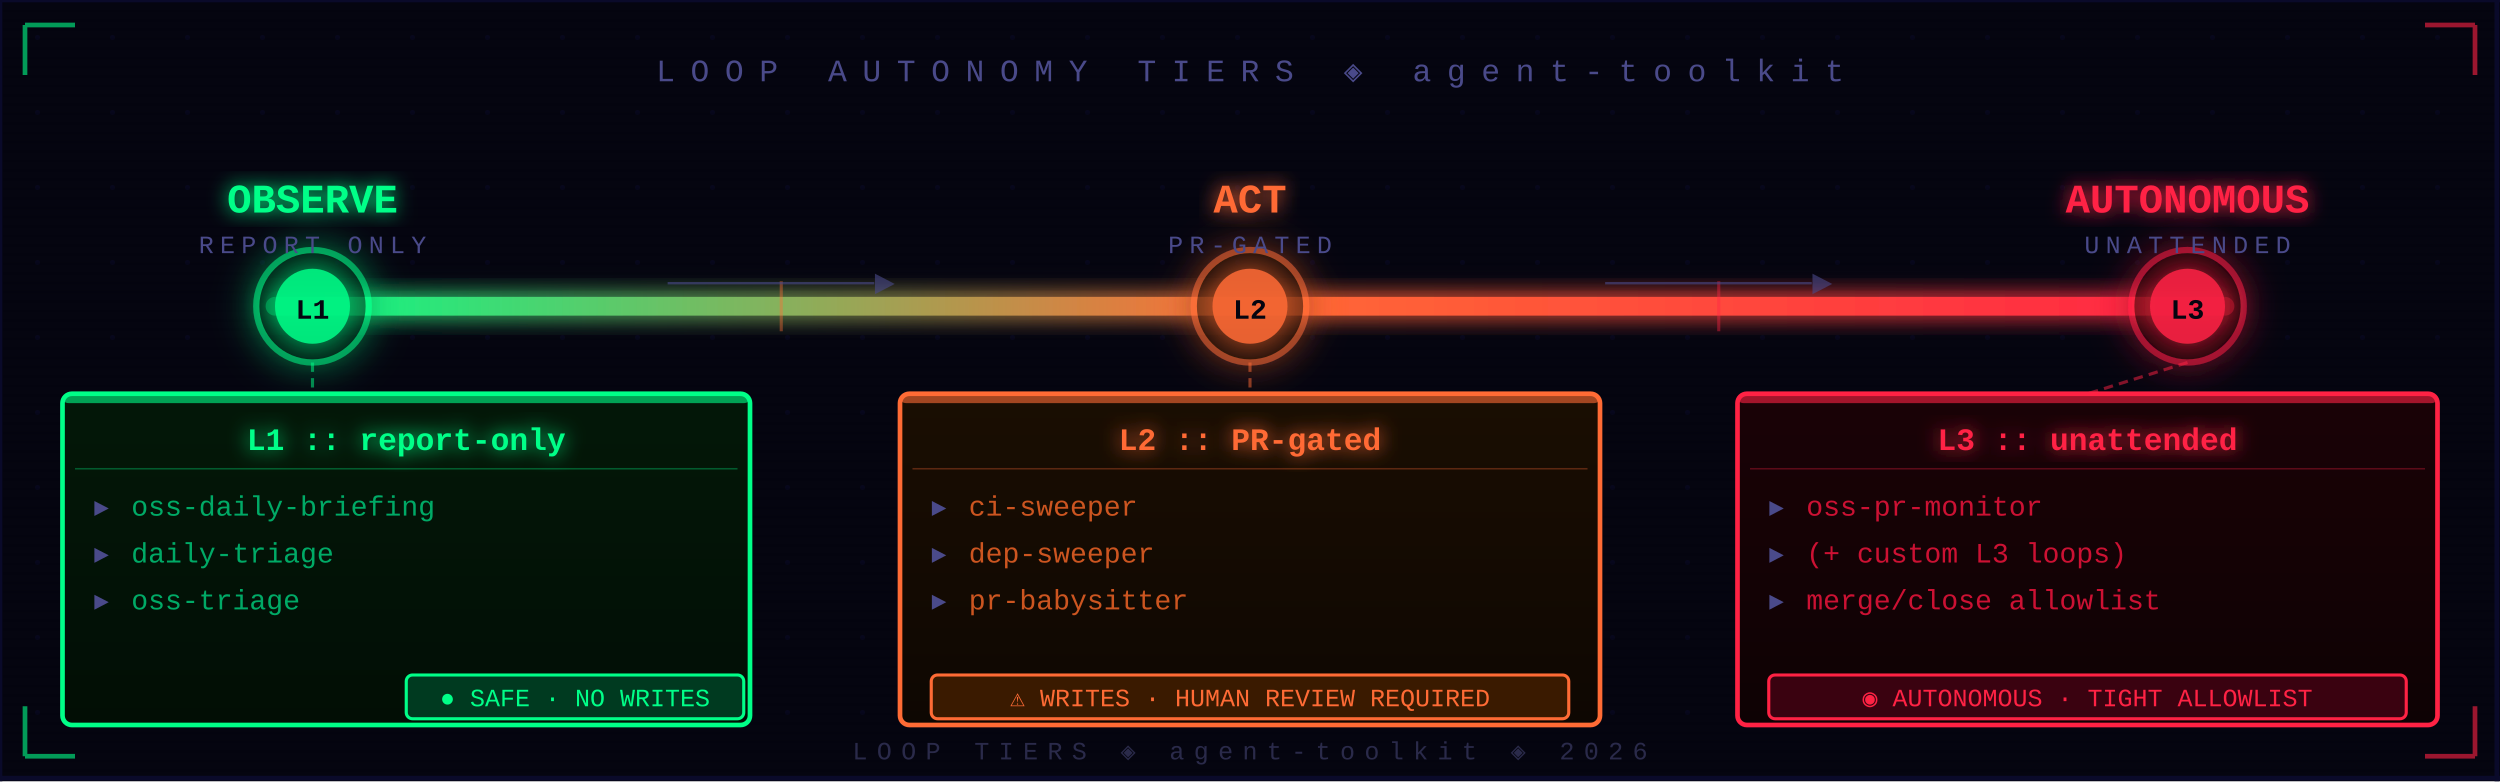
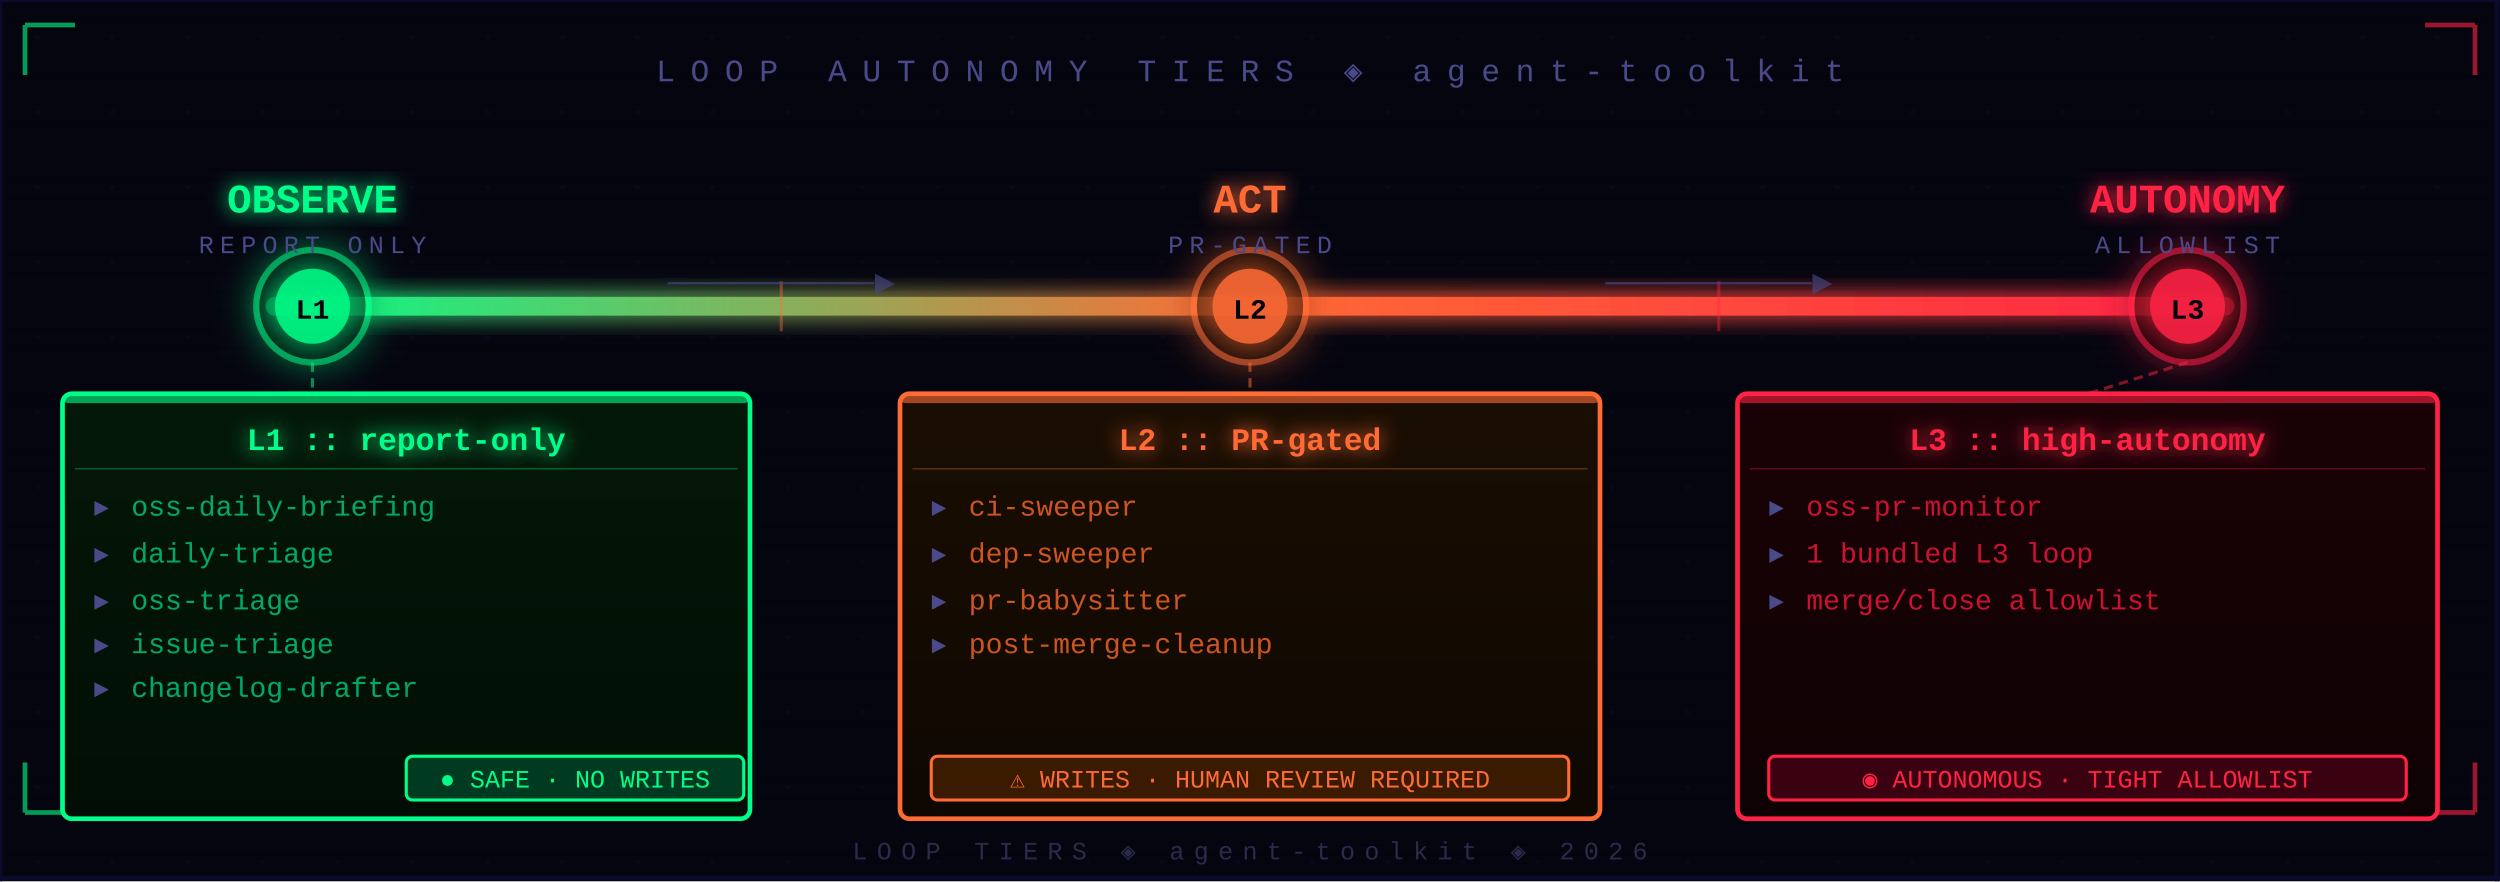
- <svg xmlns="http://www.w3.org/2000/svg" width="800" height="250" viewBox="0 0 800 250">
+ <svg xmlns="http://www.w3.org/2000/svg" width="800" height="282" viewBox="0 0 800 282">
  <defs>
    <pattern id="dotgrid" width="24" height="24" x="0" y="0" patternUnits="userSpaceOnUse">
      <circle cx="12" cy="12" r=".8" fill="#0a0a2a" opacity=".5" />
    </pattern>
    <pattern id="scanlines" width="1" height="3" x="0" y="0" patternUnits="userSpaceOnUse">
      <rect width="1" height="1" fill="#000008" opacity=".12" />
    </pattern>
    <linearGradient id="track-gradient" x1="0%" x2="100%" y1="0%" y2="0%">
      <stop offset="0%" stop-color="#0f8" />
      <stop offset="50%" stop-color="#ff6b35" />
      <stop offset="100%" stop-color="#f24" />
    </linearGradient>
    <filter id="track-glow" width="110%" height="300%" x="-5%" y="-100%">
      <feGaussianBlur result="blur" stdDeviation="4" />
      <feMerge>
        <feMergeNode in="blur" />
        <feMergeNode in="SourceGraphic" />
      </feMerge>
    </filter>
    <filter id="node-green" width="300%" height="300%" x="-100%" y="-100%">
      <feGaussianBlur result="blur" stdDeviation="6" />
      <feMerge>
        <feMergeNode in="blur" />
        <feMergeNode in="SourceGraphic" />
      </feMerge>
    </filter>
    <filter id="node-orange" width="300%" height="300%" x="-100%" y="-100%">
      <feGaussianBlur result="blur" stdDeviation="6" />
      <feMerge>
        <feMergeNode in="blur" />
        <feMergeNode in="SourceGraphic" />
      </feMerge>
    </filter>
    <filter id="node-red" width="300%" height="300%" x="-100%" y="-100%">
      <feGaussianBlur result="blur" stdDeviation="6" />
      <feMerge>
        <feMergeNode in="blur" />
        <feMergeNode in="SourceGraphic" />
      </feMerge>
    </filter>
    <filter id="text-glow-green" width="140%" height="200%" x="-20%" y="-50%">
      <feGaussianBlur result="blur" stdDeviation="3" />
      <feMerge>
        <feMergeNode in="blur" />
        <feMergeNode in="SourceGraphic" />
      </feMerge>
    </filter>
    <filter id="text-glow-orange" width="140%" height="200%" x="-20%" y="-50%">
      <feGaussianBlur result="blur" stdDeviation="3" />
      <feMerge>
        <feMergeNode in="blur" />
        <feMergeNode in="SourceGraphic" />
      </feMerge>
    </filter>
    <filter id="text-glow-red" width="140%" height="200%" x="-20%" y="-50%">
      <feGaussianBlur result="blur" stdDeviation="3" />
      <feMerge>
        <feMergeNode in="blur" />
        <feMergeNode in="SourceGraphic" />
      </feMerge>
    </filter>
    <linearGradient id="box-l1" x1="0%" x2="0%" y1="0%" y2="100%">
      <stop offset="0%" stop-color="#031808" />
      <stop offset="100%" stop-color="#020e05" />
    </linearGradient>
    <linearGradient id="box-l2" x1="0%" x2="0%" y1="0%" y2="100%">
      <stop offset="0%" stop-color="#1a0e02" />
      <stop offset="100%" stop-color="#0e0702" />
    </linearGradient>
    <linearGradient id="box-l3" x1="0%" x2="0%" y1="0%" y2="100%">
      <stop offset="0%" stop-color="#1a0206" />
      <stop offset="100%" stop-color="#0e0204" />
    </linearGradient>
    <marker id="arrow-green" markerHeight="8" markerWidth="8" orient="auto" refX="6" refY="3">
      <path fill="#0f8" d="M0,0 L0,6 L8,3 z" />
    </marker>
    <marker id="arrow-orange" markerHeight="8" markerWidth="8" orient="auto" refX="6" refY="3">
      <path fill="#ff6b35" d="M0,0 L0,6 L8,3 z" />
    </marker>
    <marker id="arrow-red" markerHeight="8" markerWidth="8" orient="auto" refX="6" refY="3">
      <path fill="#f24" d="M0,0 L0,6 L8,3 z" />
    </marker>
  </defs>
-   <rect width="800" height="250" fill="#050510" />
-   <rect width="800" height="250" fill="url(#dotgrid)" />
-   <rect width="800" height="250" fill="url(#scanlines)" />
+   <rect width="800" height="282" fill="#050510" />
+   <rect width="800" height="282" fill="url(#dotgrid)" />
+   <rect width="800" height="282" fill="url(#scanlines)" />
  <line x1="0" x2="800" y1="0" y2="0" stroke="#0a0a2a" stroke-width="1.5" />
-   <line x1="0" x2="800" y1="249" y2="249" stroke="#0a0a2a" stroke-width="1.5" />
-   <line x1="0" x2="0" y1="0" y2="250" stroke="#0a0a2a" stroke-width="1.5" />
-   <line x1="799" x2="799" y1="0" y2="250" stroke="#0a0a2a" stroke-width="1.5" />
+   <line x1="0" x2="800" y1="281" y2="281" stroke="#0a0a2a" stroke-width="1.5" />
+   <line x1="0" x2="0" y1="0" y2="282" stroke="#0a0a2a" stroke-width="1.5" />
+   <line x1="799" x2="799" y1="0" y2="282" stroke="#0a0a2a" stroke-width="1.5" />
  <path fill="none" stroke="#0f8" stroke-width="1.5" d="M 8,8 L 8,24 M 8,8 L 24,8" opacity=".6" />
  <path fill="none" stroke="#f24" stroke-width="1.5" d="M 792,8 L 792,24 M 792,8 L 776,8" opacity=".6" />
-   <path fill="none" stroke="#0f8" stroke-width="1.5" d="M 8,242 L 8,226 M 8,242 L 24,242" opacity=".6" />
-   <path fill="none" stroke="#f24" stroke-width="1.5" d="M 792,242 L 792,226 M 792,242 L 776,242" opacity=".6" />
+   <path fill="none" stroke="#0f8" stroke-width="1.5" d="M 8,260 L 8,244 M 8,260 L 24,260" opacity=".6" />
+   <path fill="none" stroke="#f24" stroke-width="1.5" d="M 792,260 L 792,244 M 792,260 L 776,260" opacity=".6" />
  <text x="400" y="26" fill="#4a4a8a" font-family="'Courier New', monospace" font-size="10" letter-spacing="5" text-anchor="middle">LOOP AUTONOMY TIERS ◈ agent-toolkit</text>
  <rect width="630" height="8" x="85" y="93" fill="url(#track-gradient)" filter="url(#track-glow)" opacity=".15" rx="4" />
  <rect width="630" height="6" x="85" y="95" fill="url(#track-gradient)" filter="url(#track-glow)" rx="3" />
  <line x1="250" x2="250" y1="90" y2="106" stroke="#ff6b35" stroke-width="1" opacity=".4" />
  <line x1="550" x2="550" y1="90" y2="106" stroke="#f24" stroke-width="1" opacity=".4" />
  <circle cx="100" cy="98" r="18" fill="#031808" stroke="#0f8" stroke-width="2" filter="url(#node-green)" opacity=".6" />
  <circle cx="100" cy="98" r="12" fill="#0f8" filter="url(#node-green)" opacity=".9" />
  <text x="100" y="102" fill="#050510" font-family="'Courier New', monospace" font-size="9" font-weight="bold" text-anchor="middle">L1</text>
  <circle cx="100" cy="98" r="18" fill="none" stroke="#0f8" stroke-width="2" opacity="0">
    <animate attributeName="r" dur="2s" repeatCount="indefinite" values="18;28;18" />
    <animate attributeName="opacity" dur="2s" repeatCount="indefinite" values="0.6;0;0.6" />
    <animate attributeName="stroke-width" dur="2s" repeatCount="indefinite" values="2;1;2" />
  </circle>
  <circle cx="400" cy="98" r="18" fill="#1a0e02" stroke="#ff6b35" stroke-width="2" filter="url(#node-orange)" opacity=".6" />
  <circle cx="400" cy="98" r="12" fill="#ff6b35" filter="url(#node-orange)" opacity=".9" />
  <text x="400" y="102" fill="#050510" font-family="'Courier New', monospace" font-size="9" font-weight="bold" text-anchor="middle">L2</text>
  <circle cx="400" cy="98" r="18" fill="none" stroke="#ff6b35" stroke-width="2" opacity="0">
    <animate attributeName="r" dur="2.4s" repeatCount="indefinite" values="18;28;18" />
    <animate attributeName="opacity" dur="2.4s" repeatCount="indefinite" values="0.5;0;0.5" />
    <animate attributeName="stroke-width" dur="2.4s" repeatCount="indefinite" values="2;1;2" />
  </circle>
  <circle cx="700" cy="98" r="18" fill="#1a0206" stroke="#f24" stroke-width="2" filter="url(#node-red)" opacity=".6" />
  <circle cx="700" cy="98" r="12" fill="#f24" filter="url(#node-red)" opacity=".9" />
  <text x="700" y="102" fill="#050510" font-family="'Courier New', monospace" font-size="9" font-weight="bold" text-anchor="middle">L3</text>
  <circle cx="700" cy="98" r="18" fill="none" stroke="#f24" stroke-width="2" opacity="0">
    <animate attributeName="r" dur="2s" repeatCount="indefinite" values="18;28;18" />
    <animate attributeName="opacity" dur="2s" repeatCount="indefinite" values="0.4;0;0.4" />
    <animate attributeName="stroke-width" dur="2s" repeatCount="indefinite" values="2;1;2" />
  </circle>
  <text x="100" y="68" fill="#0f8" filter="url(#text-glow-green)" font-family="'Courier New', monospace" font-size="13" font-weight="bold" text-anchor="middle">OBSERVE</text>
  <text x="100" y="81" fill="#4a4a8a" font-family="'Courier New', monospace" font-size="8" letter-spacing="2" text-anchor="middle">REPORT ONLY</text>
  <text x="400" y="68" fill="#ff6b35" filter="url(#text-glow-orange)" font-family="'Courier New', monospace" font-size="13" font-weight="bold" text-anchor="middle">ACT</text>
  <text x="400" y="81" fill="#4a4a8a" font-family="'Courier New', monospace" font-size="8" letter-spacing="2" text-anchor="middle">PR-GATED</text>
-   <text x="700" y="68" fill="#f24" filter="url(#text-glow-red)" font-family="'Courier New', monospace" font-size="13" font-weight="bold" text-anchor="middle">AUTONOMOUS</text>
-   <text x="700" y="81" fill="#4a4a8a" font-family="'Courier New', monospace" font-size="8" letter-spacing="2" text-anchor="middle">UNATTENDED</text>
+   <text x="700" y="68" fill="#f24" filter="url(#text-glow-red)" font-family="'Courier New', monospace" font-size="13" font-weight="bold" text-anchor="middle">AUTONOMY</text>
+   <text x="700" y="81" fill="#4a4a8a" font-family="'Courier New', monospace" font-size="8" letter-spacing="2" text-anchor="middle">ALLOWLIST</text>
  <line x1="122" x2="372" y1="98" y2="98" stroke="url(#track-gradient)" stroke-width="0" opacity="0" />
  <text x="250" y="94" fill="#4a4a8a" font-family="'Courier New', monospace" font-size="11" opacity=".6" text-anchor="middle">──────────►</text>
  <text x="550" y="94" fill="#4a4a8a" font-family="'Courier New', monospace" font-size="11" opacity=".6" text-anchor="middle">──────────►</text>
-   <rect width="220" height="106" x="20" y="126" fill="url(#box-l1)" stroke="#0f8" stroke-width="1.5" rx="3" />
+   <rect width="220" height="136" x="20" y="126" fill="url(#box-l1)" stroke="#0f8" stroke-width="1.5" rx="3" />
  <rect width="220" height="3" x="20" y="126" fill="#0f8" opacity=".6" rx="2" />
  <text x="130" y="144" fill="#0f8" filter="url(#text-glow-green)" font-family="'Courier New', monospace" font-size="10" font-weight="bold" text-anchor="middle">L1 :: report-only</text>
  <line x1="24" x2="236" y1="150" y2="150" stroke="#0f8" stroke-width=".5" opacity=".3" />
  <text x="30" y="165" fill="#4a4a8a" font-family="'Courier New', monospace" font-size="8">►</text>
  <text x="42" y="165" fill="#0a6" font-family="'Courier New', monospace" font-size="9">oss-daily-briefing</text>
  <text x="30" y="180" fill="#4a4a8a" font-family="'Courier New', monospace" font-size="8">►</text>
  <text x="42" y="180" fill="#0a6" font-family="'Courier New', monospace" font-size="9">daily-triage</text>
  <text x="30" y="195" fill="#4a4a8a" font-family="'Courier New', monospace" font-size="8">►</text>
  <text x="42" y="195" fill="#0a6" font-family="'Courier New', monospace" font-size="9">oss-triage</text>
-   <rect width="108" height="14" x="130" y="216" fill="#003a20" stroke="#0f8" stroke-width="1" rx="2" />
-   <text x="184" y="226" fill="#0f8" font-family="'Courier New', monospace" font-size="8" text-anchor="middle">● SAFE · NO WRITES</text>
+   <text x="30" y="209" fill="#4a4a8a" font-family="'Courier New', monospace" font-size="8">►</text>
+   <text x="42" y="209" fill="#0a6" font-family="'Courier New', monospace" font-size="9">issue-triage</text>
+   <text x="30" y="223" fill="#4a4a8a" font-family="'Courier New', monospace" font-size="8">►</text>
+   <text x="42" y="223" fill="#0a6" font-family="'Courier New', monospace" font-size="9">changelog-drafter</text>
+   <rect width="108" height="14" x="130" y="242" fill="#003a20" stroke="#0f8" stroke-width="1" rx="2" />
+   <text x="184" y="252" fill="#0f8" font-family="'Courier New', monospace" font-size="8" text-anchor="middle">● SAFE · NO WRITES</text>
  <line x1="100" x2="100" y1="116" y2="126" stroke="#0f8" stroke-dasharray="3 2" stroke-width="1" opacity=".5" />
-   <rect width="224" height="106" x="288" y="126" fill="url(#box-l2)" stroke="#ff6b35" stroke-width="1.5" rx="3" />
+   <rect width="224" height="136" x="288" y="126" fill="url(#box-l2)" stroke="#ff6b35" stroke-width="1.5" rx="3" />
  <rect width="224" height="3" x="288" y="126" fill="#ff6b35" opacity=".6" rx="2" />
  <text x="400" y="144" fill="#ff6b35" filter="url(#text-glow-orange)" font-family="'Courier New', monospace" font-size="10" font-weight="bold" text-anchor="middle">L2 :: PR-gated</text>
  <line x1="292" x2="508" y1="150" y2="150" stroke="#ff6b35" stroke-width=".5" opacity=".3" />
  <text x="298" y="165" fill="#4a4a8a" font-family="'Courier New', monospace" font-size="8">►</text>
  <text x="310" y="165" fill="#cc5520" font-family="'Courier New', monospace" font-size="9">ci-sweeper</text>
  <text x="298" y="180" fill="#4a4a8a" font-family="'Courier New', monospace" font-size="8">►</text>
  <text x="310" y="180" fill="#cc5520" font-family="'Courier New', monospace" font-size="9">dep-sweeper</text>
  <text x="298" y="195" fill="#4a4a8a" font-family="'Courier New', monospace" font-size="8">►</text>
  <text x="310" y="195" fill="#cc5520" font-family="'Courier New', monospace" font-size="9">pr-babysitter</text>
-   <rect width="204" height="14" x="298" y="216" fill="#3a1a00" stroke="#ff6b35" stroke-width="1" rx="2" />
-   <text x="400" y="226" fill="#ff6b35" font-family="'Courier New', monospace" font-size="8" text-anchor="middle">⚠ WRITES · HUMAN REVIEW REQUIRED</text>
+   <text x="298" y="209" fill="#4a4a8a" font-family="'Courier New', monospace" font-size="8">►</text>
+   <text x="310" y="209" fill="#cc5520" font-family="'Courier New', monospace" font-size="9">post-merge-cleanup</text>
+   <rect width="204" height="14" x="298" y="242" fill="#3a1a00" stroke="#ff6b35" stroke-width="1" rx="2" />
+   <text x="400" y="252" fill="#ff6b35" font-family="'Courier New', monospace" font-size="8" text-anchor="middle">⚠ WRITES · HUMAN REVIEW REQUIRED</text>
  <line x1="400" x2="400" y1="116" y2="126" stroke="#ff6b35" stroke-dasharray="3 2" stroke-width="1" opacity=".5" />
-   <rect width="224" height="106" x="556" y="126" fill="url(#box-l3)" stroke="#f24" stroke-width="1.5" rx="3" />
+   <rect width="224" height="136" x="556" y="126" fill="url(#box-l3)" stroke="#f24" stroke-width="1.5" rx="3" />
  <rect width="224" height="3" x="556" y="126" fill="#f24" opacity=".6" rx="2" />
-   <text x="668" y="144" fill="#f24" filter="url(#text-glow-red)" font-family="'Courier New', monospace" font-size="10" font-weight="bold" text-anchor="middle">L3 :: unattended</text>
+   <text x="668" y="144" fill="#f24" filter="url(#text-glow-red)" font-family="'Courier New', monospace" font-size="10" font-weight="bold" text-anchor="middle">L3 :: high-autonomy</text>
  <line x1="560" x2="776" y1="150" y2="150" stroke="#f24" stroke-width=".5" opacity=".3" />
  <text x="566" y="165" fill="#4a4a8a" font-family="'Courier New', monospace" font-size="8">►</text>
  <text x="578" y="165" fill="#c13" font-family="'Courier New', monospace" font-size="9">oss-pr-monitor</text>
  <text x="566" y="180" fill="#4a4a8a" font-family="'Courier New', monospace" font-size="8">►</text>
-   <text x="578" y="180" fill="#c13" font-family="'Courier New', monospace" font-size="9">(+ custom L3 loops)</text>
+   <text x="578" y="180" fill="#c13" font-family="'Courier New', monospace" font-size="9">1 bundled L3 loop</text>
  <text x="566" y="195" fill="#4a4a8a" font-family="'Courier New', monospace" font-size="8">►</text>
  <text x="578" y="195" fill="#c13" font-family="'Courier New', monospace" font-size="9">merge/close allowlist</text>
-   <rect width="204" height="14" x="566" y="216" fill="#3a0210" stroke="#f24" stroke-width="1" rx="2" />
-   <text x="668" y="226" fill="#f24" font-family="'Courier New', monospace" font-size="8" text-anchor="middle">◉ AUTONOMOUS · TIGHT ALLOWLIST</text>
+   <rect width="204" height="14" x="566" y="242" fill="#3a0210" stroke="#f24" stroke-width="1" rx="2" />
+   <text x="668" y="252" fill="#f24" font-family="'Courier New', monospace" font-size="8" text-anchor="middle">◉ AUTONOMOUS · TIGHT ALLOWLIST</text>
  <line x1="700" x2="668" y1="116" y2="126" stroke="#f24" stroke-dasharray="3 2" stroke-width="1" opacity=".5" />
-   <text x="400" y="243" fill="#2a2a4a" font-family="'Courier New', monospace" font-size="8" letter-spacing="3" text-anchor="middle">LOOP TIERS ◈ agent-toolkit ◈ 2026</text>
+   <text x="400" y="275" fill="#2a2a4a" font-family="'Courier New', monospace" font-size="8" letter-spacing="3" text-anchor="middle">LOOP TIERS ◈ agent-toolkit ◈ 2026</text>
</svg>
